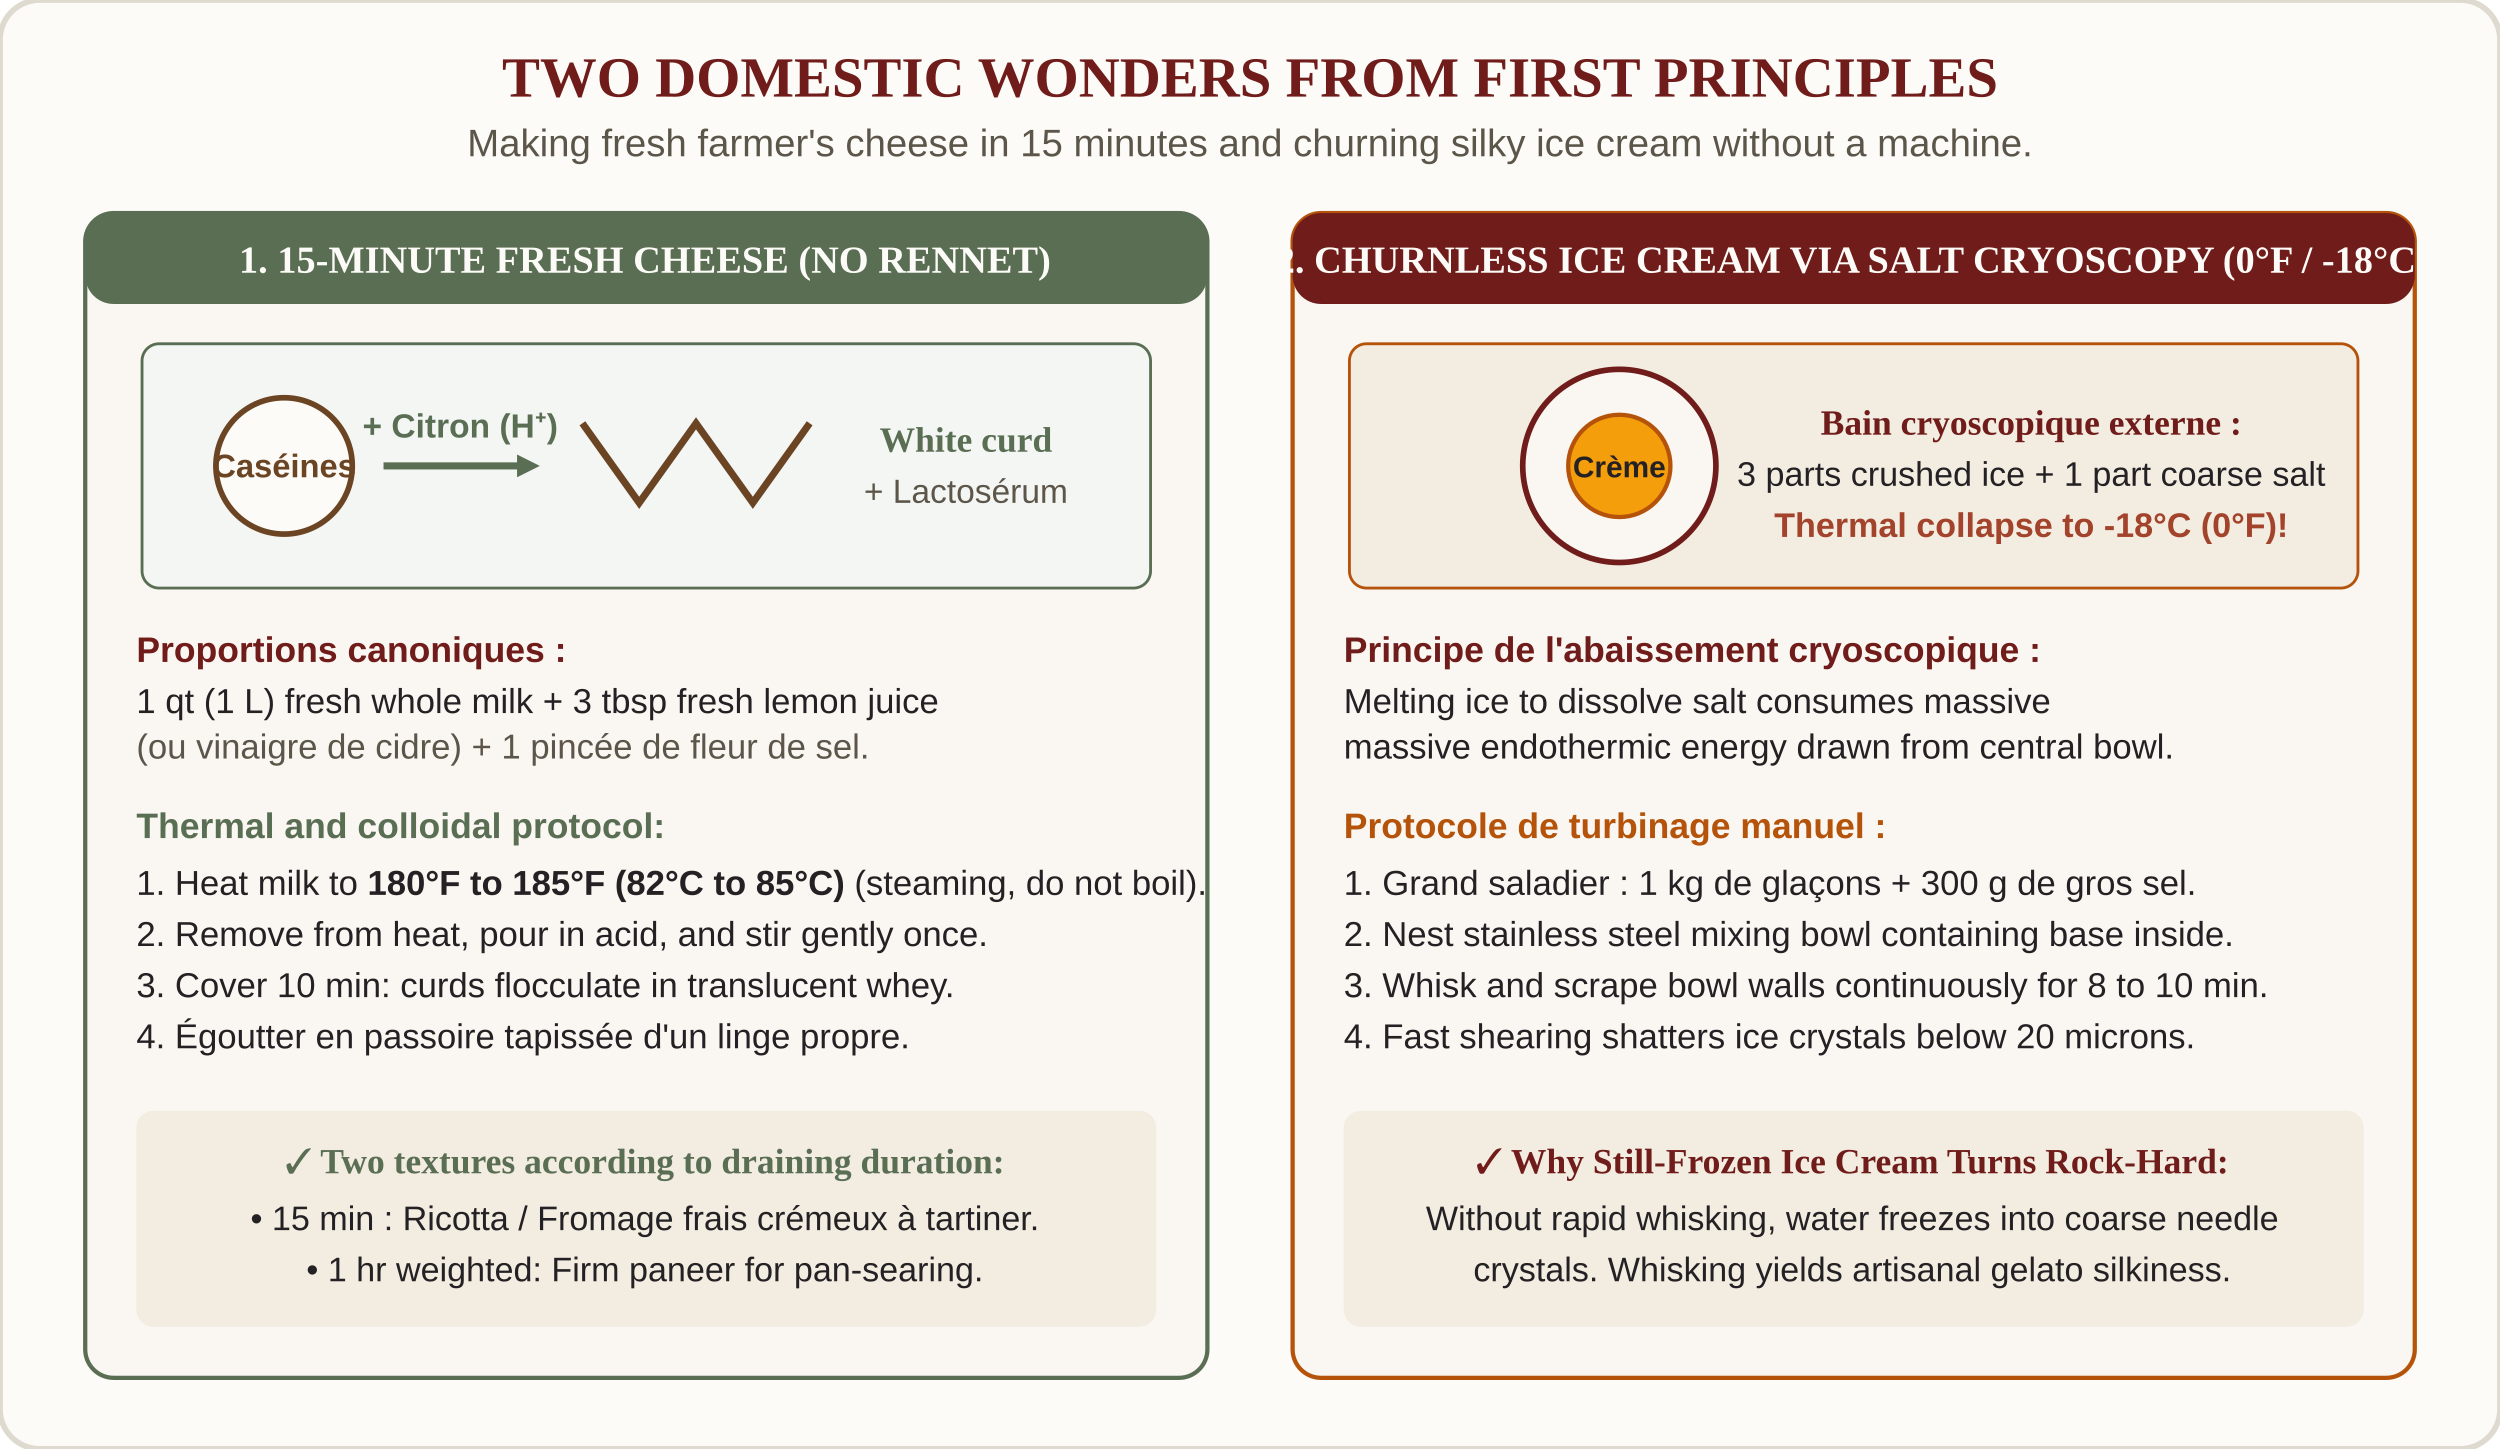
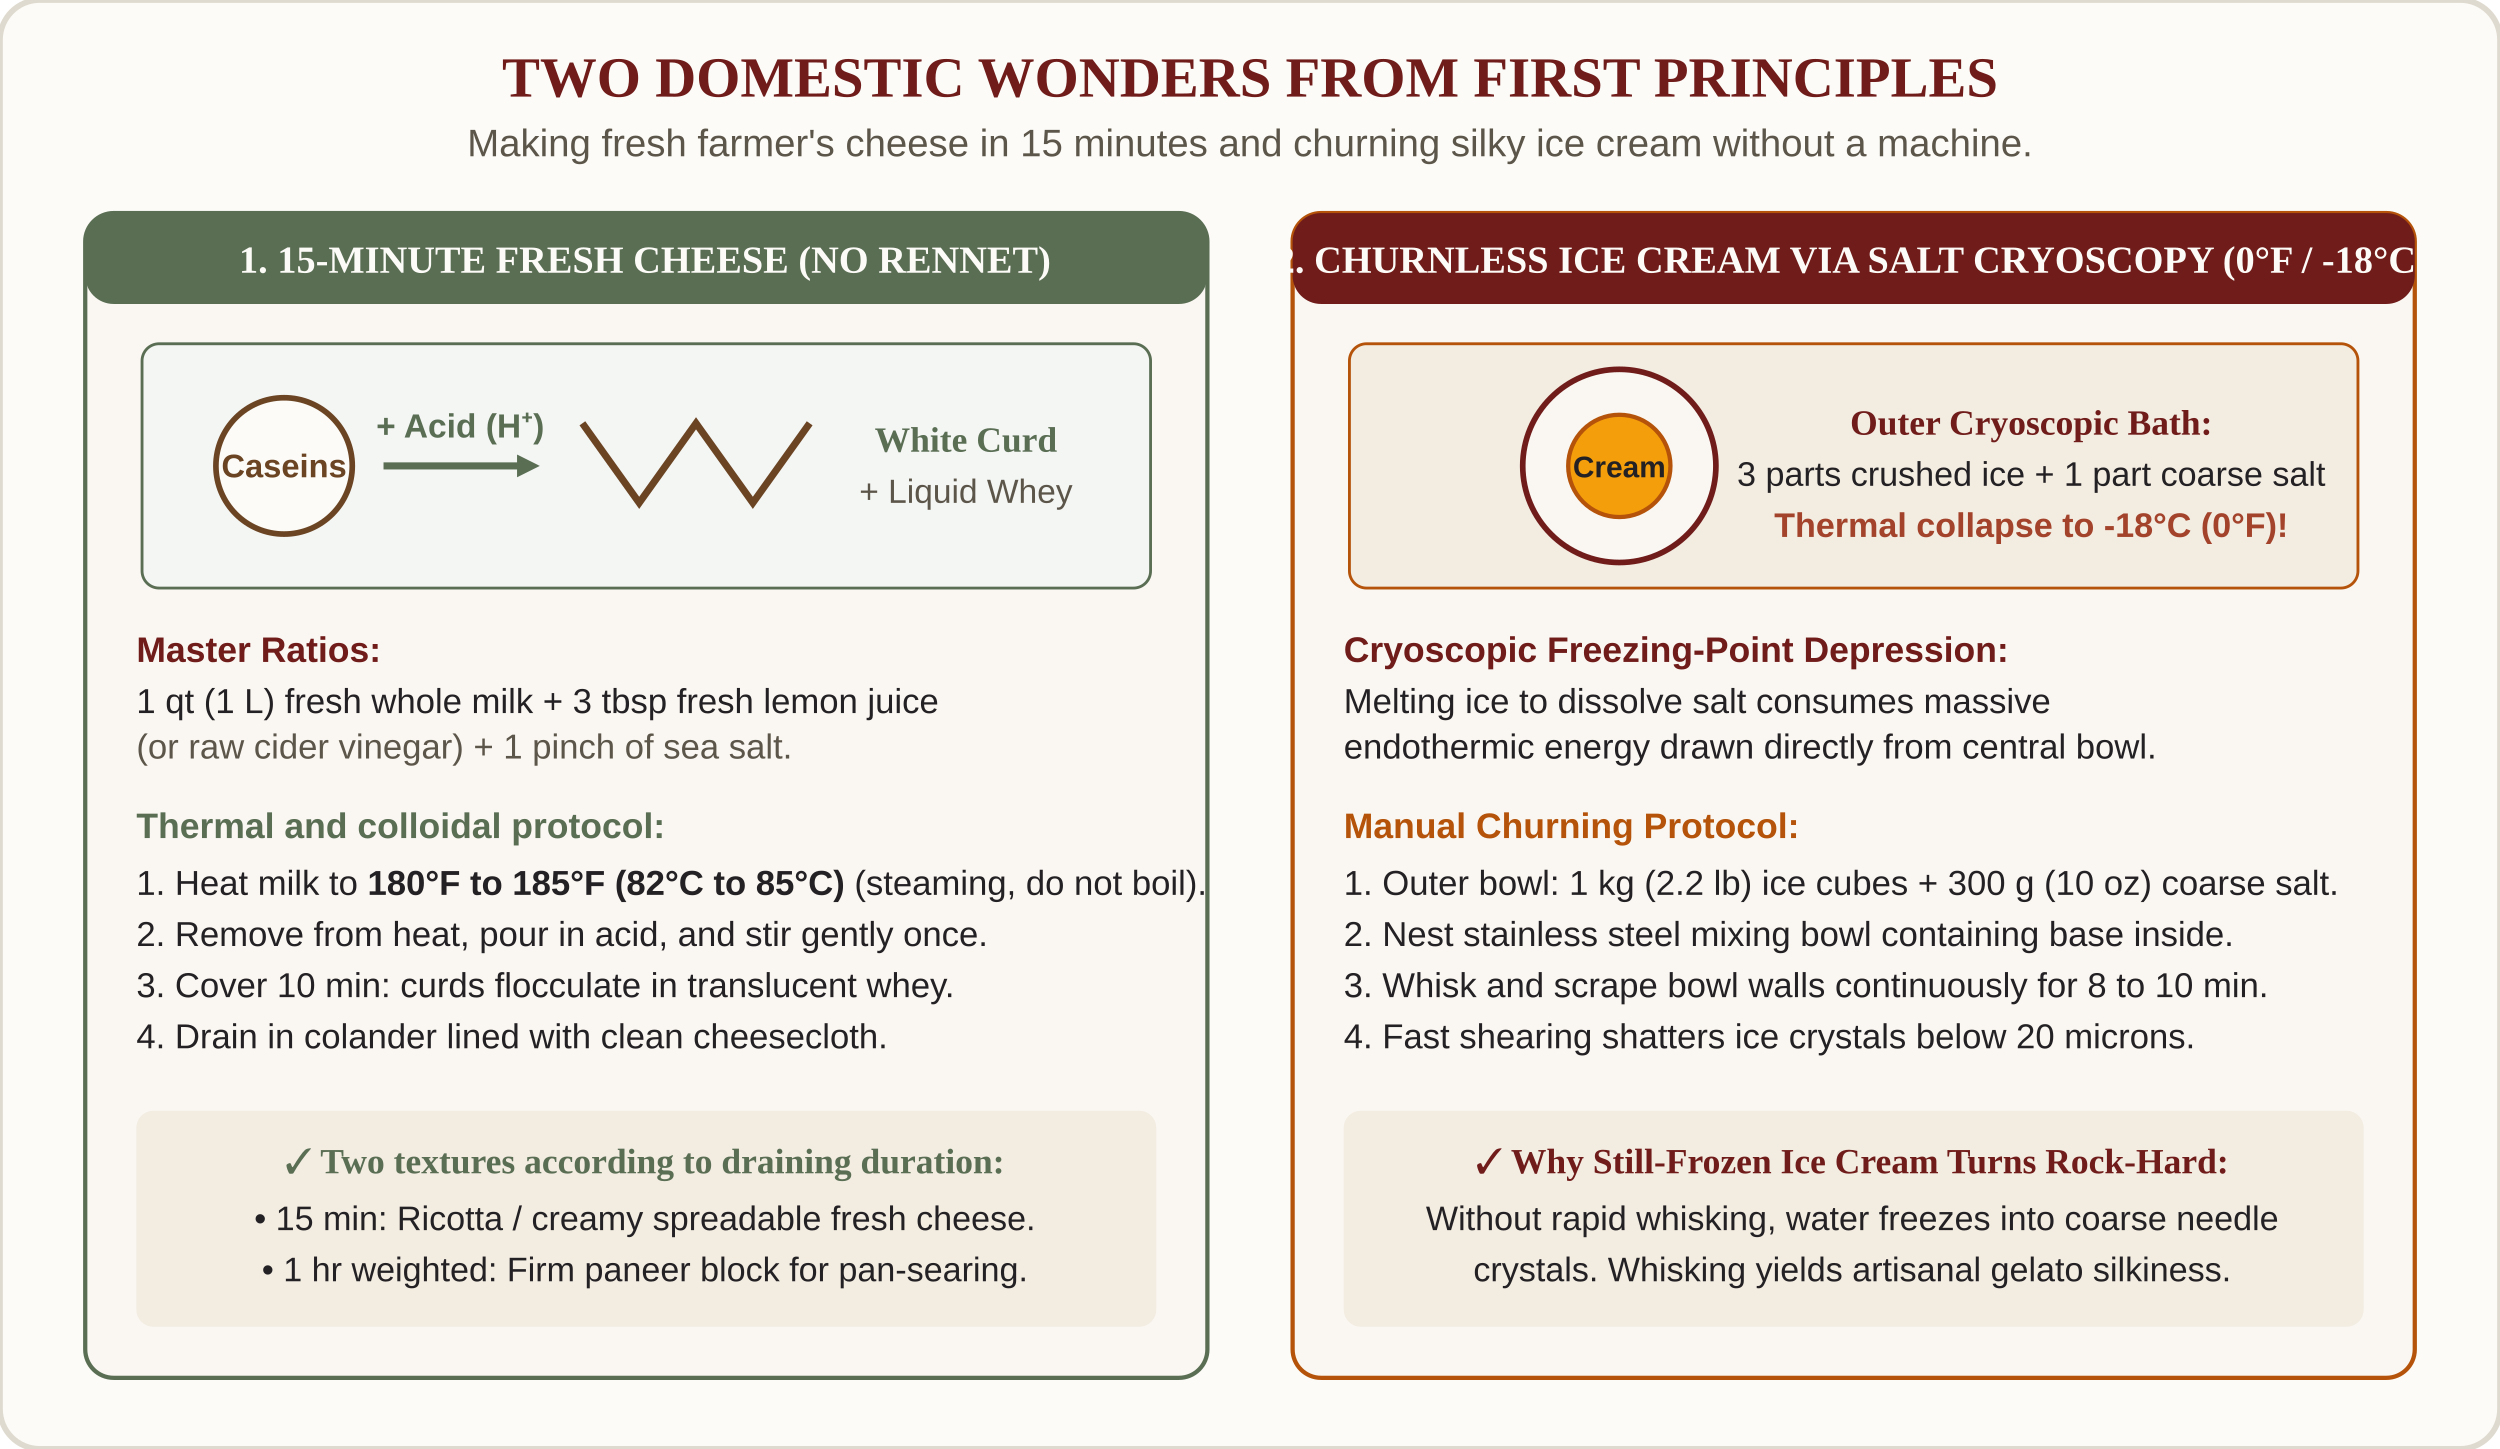
<svg xmlns="http://www.w3.org/2000/svg" viewBox="0 0 880 510" width="100%" height="100%">
  <rect width="880" height="510" rx="14" fill="#FCFBF7" stroke="#DFDACF" stroke-width="2" />
  <text x="440" y="34" font-family="Liberation Serif, Georgia, serif" font-size="20" font-weight="bold" fill="#701C1A" text-anchor="middle">TWO DOMESTIC WONDERS FROM FIRST PRINCIPLES</text>
  <text x="440" y="55" font-family="Liberation Sans, Arial, sans-serif" font-size="13.5" fill="#5C5549" text-anchor="middle">Making fresh farmer's cheese in 15 minutes and churning silky ice cream without a machine.</text>
  <g transform="translate(30, 75)">
    <rect width="395" height="410" rx="10" fill="#FAF7F2" stroke="#5A6E54" stroke-width="1.5" />
    <rect width="395" height="32" rx="10" fill="#5A6E54" />
    <text x="197" y="21" font-family="Liberation Serif, Georgia, serif" font-size="13.5" font-weight="bold" fill="#FCFBF7" text-anchor="middle">1. 15-MINUTE FRESH CHEESE (NO RENNET)</text>
    <rect x="20" y="46" width="355" height="86" rx="6" fill="#F4F6F4" stroke="#5A6E54" stroke-width="1" />
    <circle cx="70" cy="89" r="24" fill="#FCFBF7" stroke="#6B4423" stroke-width="2" />
-     <text x="70" y="93" font-family="Liberation Sans, Arial, sans-serif" font-size="11.5" font-weight="bold" fill="#6B4423" text-anchor="middle">Caséines</text>
+     <text x="70" y="93" font-family="Liberation Sans, Arial, sans-serif" font-size="11.5" font-weight="bold" fill="#6B4423" text-anchor="middle">Caseins</text>
    <path d="M 105 89 L 155 89" stroke="#5A6E54" stroke-width="2.5" />
    <polygon points="160,89 152,85 152,93" fill="#5A6E54" />
-     <text x="132" y="79" font-family="Liberation Sans, Arial, sans-serif" font-size="11.8" font-weight="bold" fill="#5A6E54" text-anchor="middle">+ Citron (H⁺)</text>
+     <text x="132" y="79" font-family="Liberation Sans, Arial, sans-serif" font-size="11.8" font-weight="bold" fill="#5A6E54" text-anchor="middle">+ Acid (H⁺)</text>
    <path d="M 175 74 L 195 102 L 215 74 L 235 102 L 255 74" fill="none" stroke="#6B4423" stroke-width="2.5" />
-     <text x="310" y="84" font-family="Liberation Serif, Georgia, serif" font-size="12.5" font-weight="bold" fill="#5A6E54" text-anchor="middle">White curd</text>
-     <text x="310" y="102" font-family="Liberation Sans, Arial, sans-serif" font-size="11.8" fill="#5C5549" text-anchor="middle">+ Lactosérum</text>
-     <text x="18" y="158" font-family="Liberation Sans, Arial, sans-serif" font-size="12.5" font-weight="bold" fill="#701C1A">Proportions canoniques :</text>
+     <text x="310" y="84" font-family="Liberation Serif, Georgia, serif" font-size="12.5" font-weight="bold" fill="#5A6E54" text-anchor="middle">White Curd</text>
+     <text x="310" y="102" font-family="Liberation Sans, Arial, sans-serif" font-size="11.8" fill="#5C5549" text-anchor="middle">+ Liquid Whey</text>
+     <text x="18" y="158" font-family="Liberation Sans, Arial, sans-serif" font-size="12.5" font-weight="bold" fill="#701C1A">Master Ratios:</text>
    <text x="18" y="176" font-family="Liberation Sans, Arial, sans-serif" font-size="12.2" fill="#242124">1 qt (1 L) fresh whole milk + 3 tbsp fresh lemon juice</text>
-     <text x="18" y="192" font-family="Liberation Sans, Arial, sans-serif" font-size="12.2" fill="#5C5549">(ou vinaigre de cidre) + 1 pincée de fleur de sel.</text>
+     <text x="18" y="192" font-family="Liberation Sans, Arial, sans-serif" font-size="12.2" fill="#5C5549">(or raw cider vinegar) + 1 pinch of sea salt.</text>
    <text x="18" y="220" font-family="Liberation Sans, Arial, sans-serif" font-size="12.5" font-weight="bold" fill="#5A6E54">Thermal and colloidal protocol:</text>
    <text x="18" y="240" font-family="Liberation Sans, Arial, sans-serif" font-size="12.2" fill="#242124">1. Heat milk to <tspan font-weight="bold">180°F to 185°F (82°C to 85°C)</tspan> (steaming, do not boil).</text>
    <text x="18" y="258" font-family="Liberation Sans, Arial, sans-serif" font-size="12.2" fill="#242124">2. Remove from heat, pour in acid, and stir gently once.</text>
    <text x="18" y="276" font-family="Liberation Sans, Arial, sans-serif" font-size="12.2" fill="#242124">3. Cover 10 min: curds flocculate in translucent whey.</text>
-     <text x="18" y="294" font-family="Liberation Sans, Arial, sans-serif" font-size="12.2" fill="#242124">4. Égoutter en passoire tapissée d'un linge propre.</text>
+     <text x="18" y="294" font-family="Liberation Sans, Arial, sans-serif" font-size="12.2" fill="#242124">4. Drain in colander lined with clean cheesecloth.</text>
    <rect x="18" y="316" width="359" height="76" rx="6" fill="#F2ECE1" />
    <text x="197" y="338" font-family="Liberation Serif, Georgia, serif" font-size="12.5" font-weight="bold" fill="#5A6E54" text-anchor="middle">✓ Two textures according to draining duration:</text>
-     <text x="197" y="358" font-family="Liberation Sans, Arial, sans-serif" font-size="12.0" fill="#242124" text-anchor="middle">• 15 min : Ricotta / Fromage frais crémeux à tartiner.</text>
-     <text x="197" y="376" font-family="Liberation Sans, Arial, sans-serif" font-size="12.0" fill="#242124" text-anchor="middle">• 1 hr weighted: Firm paneer for pan-searing.</text>
+     <text x="197" y="358" font-family="Liberation Sans, Arial, sans-serif" font-size="12.0" fill="#242124" text-anchor="middle">• 15 min: Ricotta / creamy spreadable fresh cheese.</text>
+     <text x="197" y="376" font-family="Liberation Sans, Arial, sans-serif" font-size="12.0" fill="#242124" text-anchor="middle">• 1 hr weighted: Firm paneer block for pan-searing.</text>
  </g>
  <g transform="translate(455, 75)">
    <rect width="395" height="410" rx="10" fill="#FAF7F2" stroke="#B45309" stroke-width="1.5" />
    <rect width="395" height="32" rx="10" fill="#701C1A" />
    <text x="197" y="21" font-family="Liberation Serif, Georgia, serif" font-size="13.5" font-weight="bold" fill="#FCFBF7" text-anchor="middle">2. CHURNLESS ICE CREAM VIA SALT CRYOSCOPY (0°F / -18°C)</text>
    <rect x="20" y="46" width="355" height="86" rx="6" fill="#F2ECE1" stroke="#B45309" stroke-width="1" />
    <circle cx="115" cy="89" r="34" fill="#FAF7F2" stroke="#701C1A" stroke-width="2" />
    <circle cx="115" cy="89" r="18" fill="#F59E0B" stroke="#B45309" stroke-width="1.5" />
-     <text x="115" y="93" font-family="Liberation Sans, Arial, sans-serif" font-size="10.5" font-weight="bold" fill="#242124" text-anchor="middle">Crème</text>
-     <text x="260" y="78" font-family="Liberation Serif, Georgia, serif" font-size="12.5" font-weight="bold" fill="#701C1A" text-anchor="middle">Bain cryoscopique externe :</text>
+     <text x="115" y="93" font-family="Liberation Sans, Arial, sans-serif" font-size="10.5" font-weight="bold" fill="#242124" text-anchor="middle">Cream</text>
+     <text x="260" y="78" font-family="Liberation Serif, Georgia, serif" font-size="12.5" font-weight="bold" fill="#701C1A" text-anchor="middle">Outer Cryoscopic Bath:</text>
    <text x="260" y="96" font-family="Liberation Sans, Arial, sans-serif" font-size="12.0" fill="#242124" text-anchor="middle">3 parts crushed ice + 1 part coarse salt</text>
    <text x="260" y="114" font-family="Liberation Sans, Arial, sans-serif" font-size="12.0" font-weight="bold" fill="#A3432B" text-anchor="middle">Thermal collapse to -18°C (0°F)!</text>
-     <text x="18" y="158" font-family="Liberation Sans, Arial, sans-serif" font-size="12.5" font-weight="bold" fill="#701C1A">Principe de l'abaissement cryoscopique :</text>
+     <text x="18" y="158" font-family="Liberation Sans, Arial, sans-serif" font-size="12.5" font-weight="bold" fill="#701C1A">Cryoscopic Freezing-Point Depression:</text>
    <text x="18" y="176" font-family="Liberation Sans, Arial, sans-serif" font-size="12.2" fill="#242124">Melting ice to dissolve salt consumes massive</text>
-     <text x="18" y="192" font-family="Liberation Sans, Arial, sans-serif" font-size="12.2" fill="#242124">massive endothermic energy drawn from central bowl.</text>
-     <text x="18" y="220" font-family="Liberation Sans, Arial, sans-serif" font-size="12.5" font-weight="bold" fill="#B45309">Protocole de turbinage manuel :</text>
-     <text x="18" y="240" font-family="Liberation Sans, Arial, sans-serif" font-size="12.2" fill="#242124">1. Grand saladier : 1 kg de glaçons + 300 g de gros sel.</text>
+     <text x="18" y="192" font-family="Liberation Sans, Arial, sans-serif" font-size="12.2" fill="#242124">endothermic energy drawn directly from central bowl.</text>
+     <text x="18" y="220" font-family="Liberation Sans, Arial, sans-serif" font-size="12.5" font-weight="bold" fill="#B45309">Manual Churning Protocol:</text>
+     <text x="18" y="240" font-family="Liberation Sans, Arial, sans-serif" font-size="12.2" fill="#242124">1. Outer bowl: 1 kg (2.2 lb) ice cubes + 300 g (10 oz) coarse salt.</text>
    <text x="18" y="258" font-family="Liberation Sans, Arial, sans-serif" font-size="12.2" fill="#242124">2. Nest stainless steel mixing bowl containing base inside.</text>
    <text x="18" y="276" font-family="Liberation Sans, Arial, sans-serif" font-size="12.2" fill="#242124">3. Whisk and scrape bowl walls continuously for 8 to 10 min.</text>
    <text x="18" y="294" font-family="Liberation Sans, Arial, sans-serif" font-size="12.2" fill="#242124">4. Fast shearing shatters ice crystals below 20 microns.</text>
    <rect x="18" y="316" width="359" height="76" rx="6" fill="#F2ECE1" />
    <text x="197" y="338" font-family="Liberation Serif, Georgia, serif" font-size="12.5" font-weight="bold" fill="#701C1A" text-anchor="middle">✓ Why Still-Frozen Ice Cream Turns Rock-Hard:</text>
    <text x="197" y="358" font-family="Liberation Sans, Arial, sans-serif" font-size="12.0" fill="#242124" text-anchor="middle">Without rapid whisking, water freezes into coarse needle</text>
    <text x="197" y="376" font-family="Liberation Sans, Arial, sans-serif" font-size="12.0" fill="#242124" text-anchor="middle">crystals. Whisking yields artisanal gelato silkiness.</text>
  </g>
</svg>
